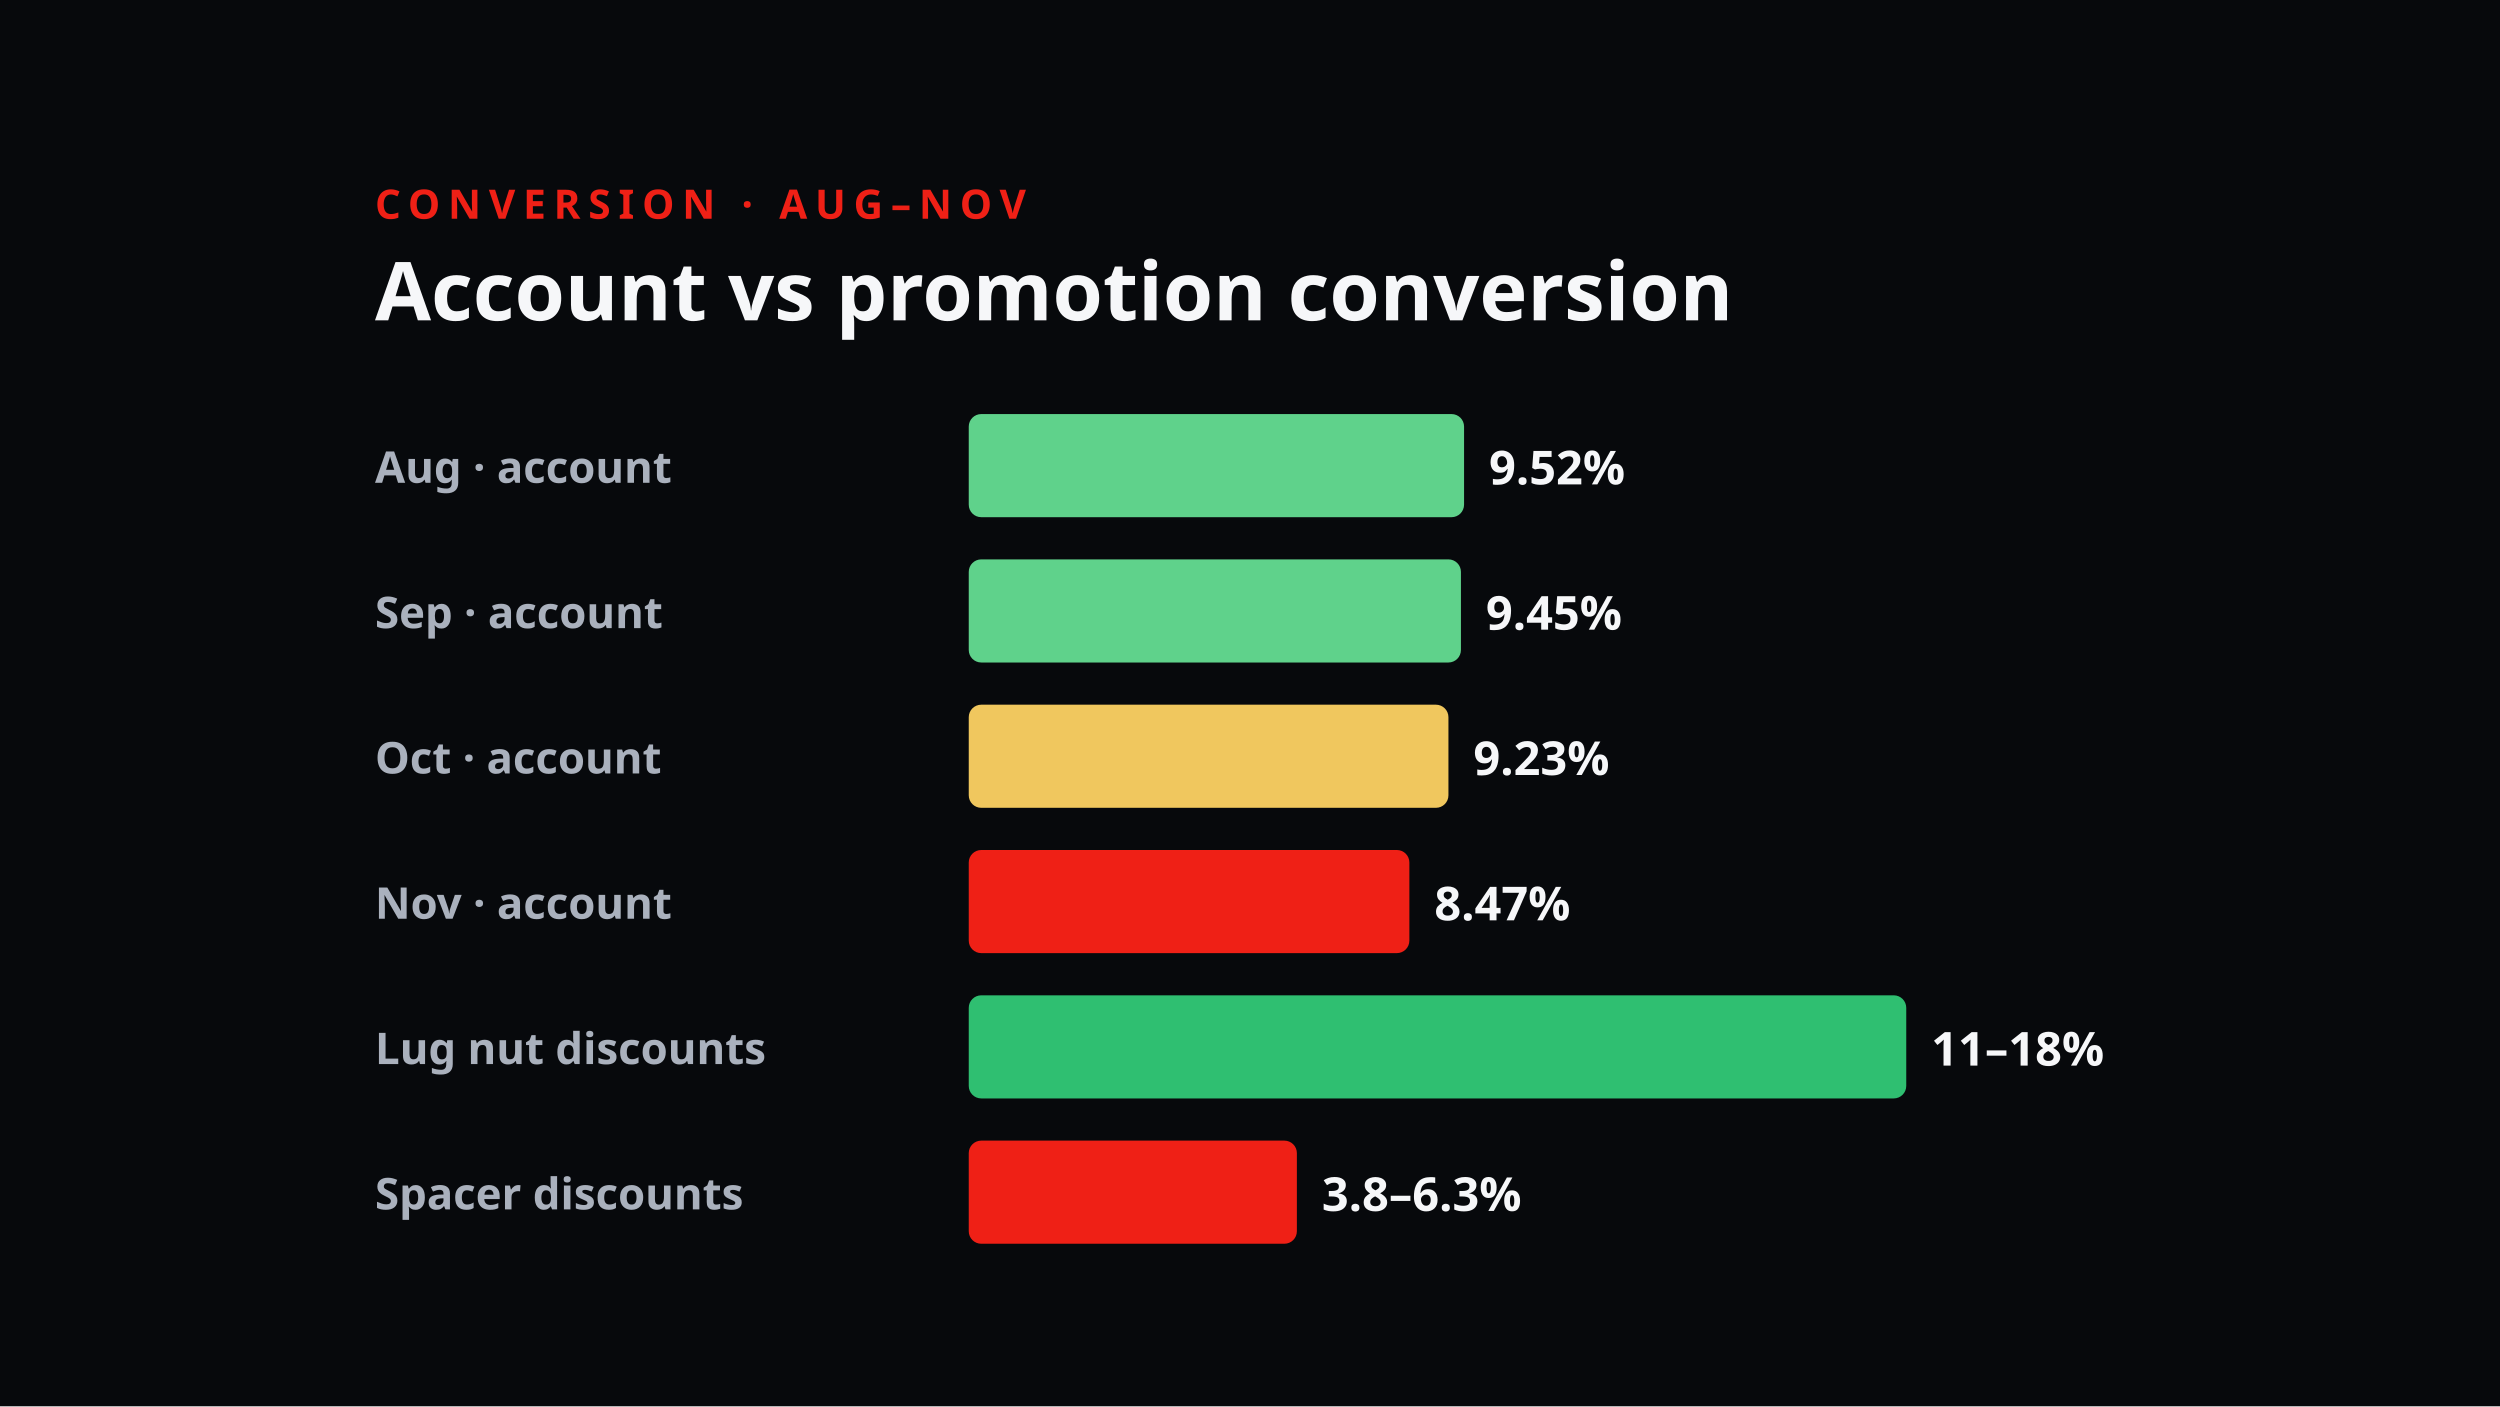
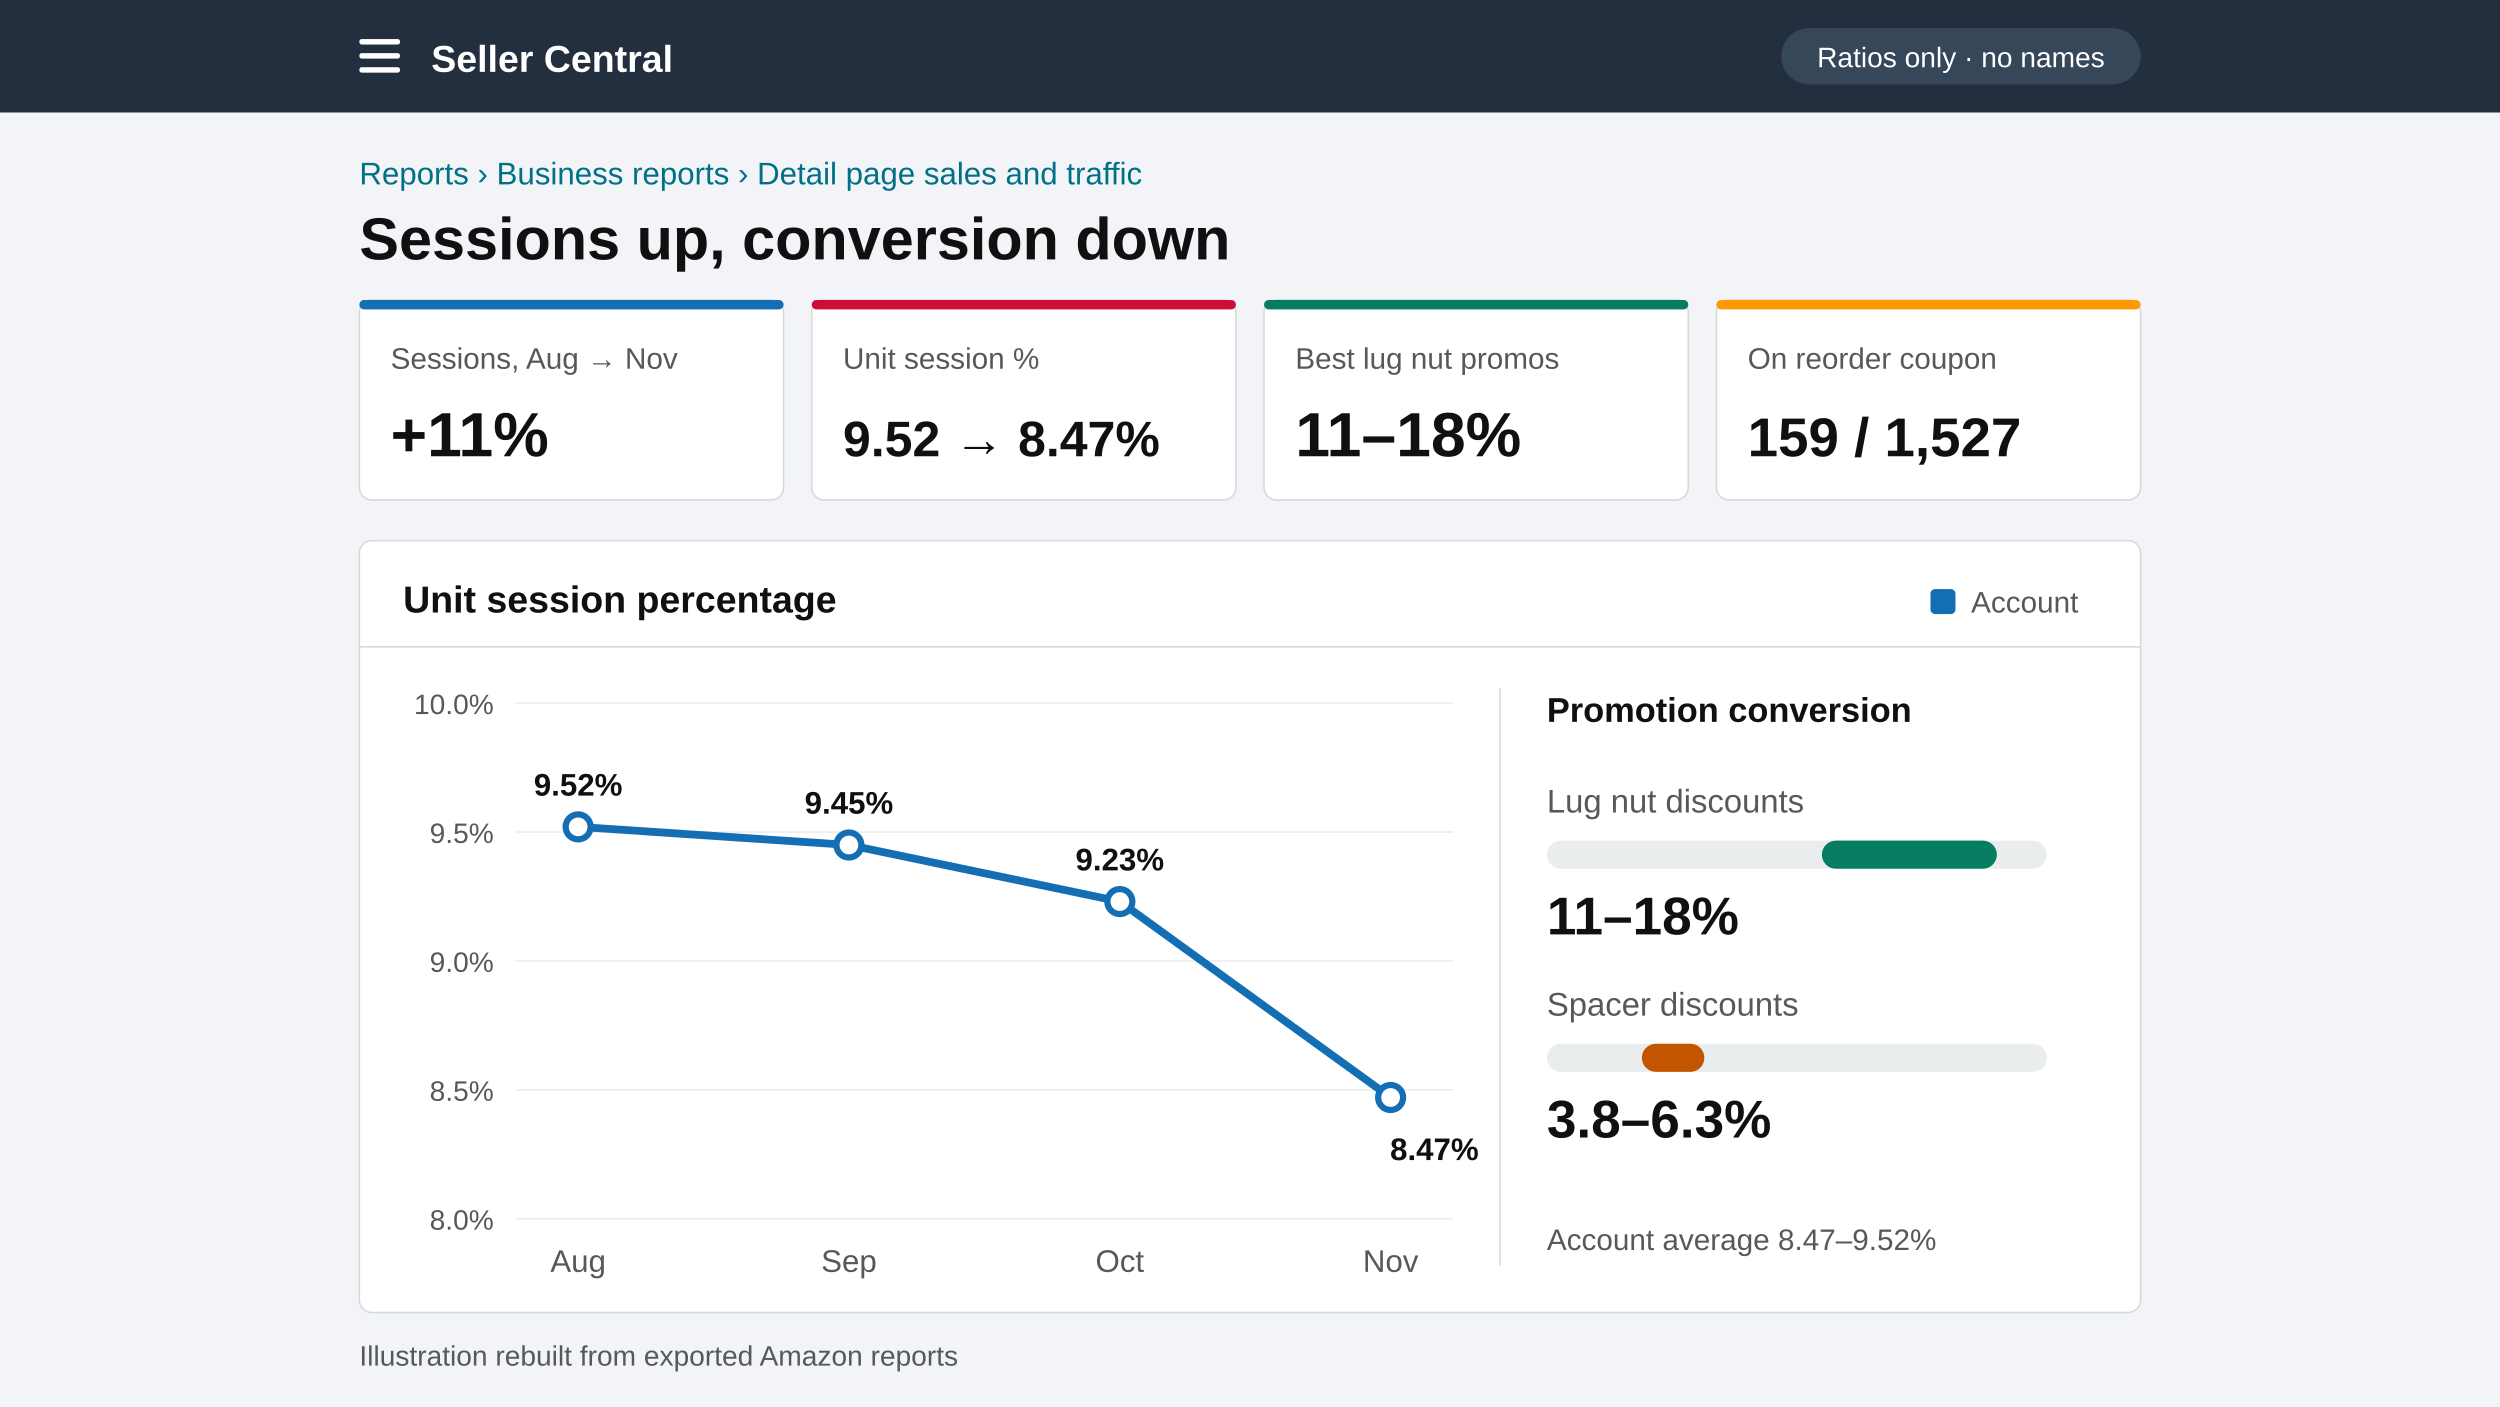
- <svg xmlns="http://www.w3.org/2000/svg" viewBox="0 0 1600 900" width="1600" height="900" role="img" aria-label="Account conversion by month and promotion conversion rates">
-   <rect width="1600" height="900" fill="#07090c" />
-   <text x="240" y="140" fill="#ef2016" font-family="system-ui,sans-serif" font-size="26" font-weight="800" letter-spacing="5">CONVERSION · AUG–NOV</text>
-   <text x="240" y="205" fill="#f6f7f9" font-family="system-ui,sans-serif" font-size="52" font-weight="800">Account vs promotion conversion</text>
-   <text x="240" y="309" fill="#aab1bd" font-family="system-ui,sans-serif" font-size="28" font-weight="700">Aug · account</text>
-   <rect x="620" y="265" width="317" height="66" rx="8" fill="#5fd28b" />
-   <text x="953" y="310" fill="#f6f7f9" font-family="system-ui,sans-serif" font-size="30" font-weight="800">9.52%</text>
-   <text x="240" y="402" fill="#aab1bd" font-family="system-ui,sans-serif" font-size="28" font-weight="700">Sep · account</text>
-   <rect x="620" y="358" width="315" height="66" rx="8" fill="#5fd28b" />
-   <text x="951" y="403" fill="#f6f7f9" font-family="system-ui,sans-serif" font-size="30" font-weight="800">9.45%</text>
-   <text x="240" y="495" fill="#aab1bd" font-family="system-ui,sans-serif" font-size="28" font-weight="700">Oct · account</text>
-   <rect x="620" y="451" width="307" height="66" rx="8" fill="#f0c75e" />
-   <text x="943" y="496" fill="#f6f7f9" font-family="system-ui,sans-serif" font-size="30" font-weight="800">9.23%</text>
-   <text x="240" y="588" fill="#aab1bd" font-family="system-ui,sans-serif" font-size="28" font-weight="700">Nov · account</text>
-   <rect x="620" y="544" width="282" height="66" rx="8" fill="#ef2016" />
-   <text x="918" y="589" fill="#f6f7f9" font-family="system-ui,sans-serif" font-size="30" font-weight="800">8.47%</text>
-   <text x="240" y="681" fill="#aab1bd" font-family="system-ui,sans-serif" font-size="28" font-weight="700">Lug nut discounts</text>
-   <rect x="620" y="637" width="600" height="66" rx="8" fill="#2fbf71" />
-   <text x="1236" y="682" fill="#f6f7f9" font-family="system-ui,sans-serif" font-size="30" font-weight="800">11–18%</text>
-   <text x="240" y="774" fill="#aab1bd" font-family="system-ui,sans-serif" font-size="28" font-weight="700">Spacer discounts</text>
-   <rect x="620" y="730" width="210" height="66" rx="8" fill="#ef2016" />
-   <text x="846" y="775" fill="#f6f7f9" font-family="system-ui,sans-serif" font-size="30" font-weight="800">3.8–6.3%</text>
+ <svg xmlns="http://www.w3.org/2000/svg" viewBox="0 0 1600 900" width="1600" height="900" role="img" aria-label="Seller Central style line chart of account conversion by month next to promotion conversion rates">
+   <rect width="1600" height="900" fill="#f2f4f8" />
+   <rect width="1600" height="72" fill="#232f3e" />
+   <rect x="230" y="25" width="26" height="3.5" rx="1.5" fill="#fff" />
+   <rect x="230" y="34" width="26" height="3.5" rx="1.5" fill="#fff" />
+   <rect x="230" y="43" width="26" height="3.5" rx="1.5" fill="#fff" />
+   <text x="276" y="46" font-family="'Amazon Ember',Arial,Helvetica,sans-serif" font-size="24" font-weight="700" fill="#fff" text-anchor="start">Seller Central</text>
+   <rect x="1140" y="18" width="230" height="36" rx="18" fill="#37475a" />
+   <text x="1255" y="43" font-family="'Amazon Ember',Arial,Helvetica,sans-serif" font-size="18" font-weight="400" fill="#fff" text-anchor="middle">Ratios only · no names</text>
+   <text x="230" y="118" font-family="'Amazon Ember',Arial,Helvetica,sans-serif" font-size="20" font-weight="400" fill="#007185" text-anchor="start">Reports  ›  Business reports  ›  Detail page sales and traffic</text>
+   <text x="230" y="166" font-family="'Amazon Ember',Arial,Helvetica,sans-serif" font-size="38" font-weight="700" fill="#0f1111" text-anchor="start">Sessions up, conversion down</text>
+   <rect x="230.0" y="192" width="271.5" height="128" rx="8" fill="#fff" stroke="#d5d9d9" />
+   <rect x="230.0" y="192" width="271.5" height="6" rx="3" fill="#146eb4" />
+   <text x="250.0" y="236" font-family="'Amazon Ember',Arial,Helvetica,sans-serif" font-size="19" font-weight="400" fill="#565959" text-anchor="start">Sessions, Aug → Nov</text>
+   <text x="250.0" y="292" font-family="'Amazon Ember',Arial,Helvetica,sans-serif" font-size="40" font-weight="700" fill="#0f1111" text-anchor="start">+11%</text>
+   <rect x="519.5" y="192" width="271.5" height="128" rx="8" fill="#fff" stroke="#d5d9d9" />
+   <rect x="519.5" y="192" width="271.5" height="6" rx="3" fill="#cc0c39" />
+   <text x="539.5" y="236" font-family="'Amazon Ember',Arial,Helvetica,sans-serif" font-size="19" font-weight="400" fill="#565959" text-anchor="start">Unit session %</text>
+   <text x="539.5" y="292" font-family="'Amazon Ember',Arial,Helvetica,sans-serif" font-size="32" font-weight="700" fill="#0f1111" text-anchor="start">9.52 → 8.47%</text>
+   <rect x="809.0" y="192" width="271.5" height="128" rx="8" fill="#fff" stroke="#d5d9d9" />
+   <rect x="809.0" y="192" width="271.5" height="6" rx="3" fill="#067d62" />
+   <text x="829.0" y="236" font-family="'Amazon Ember',Arial,Helvetica,sans-serif" font-size="19" font-weight="400" fill="#565959" text-anchor="start">Best lug nut promos</text>
+   <text x="829.0" y="292" font-family="'Amazon Ember',Arial,Helvetica,sans-serif" font-size="40" font-weight="700" fill="#0f1111" text-anchor="start">11–18%</text>
+   <rect x="1098.5" y="192" width="271.5" height="128" rx="8" fill="#fff" stroke="#d5d9d9" />
+   <rect x="1098.5" y="192" width="271.5" height="6" rx="3" fill="#ff9900" />
+   <text x="1118.5" y="236" font-family="'Amazon Ember',Arial,Helvetica,sans-serif" font-size="19" font-weight="400" fill="#565959" text-anchor="start">On reorder coupon</text>
+   <text x="1118.5" y="292" font-family="'Amazon Ember',Arial,Helvetica,sans-serif" font-size="35" font-weight="700" fill="#0f1111" text-anchor="start">159 / 1,527</text>
+   <rect x="230" y="346" width="1140" height="494" rx="8" fill="#fff" stroke="#d5d9d9" />
+   <text x="258" y="392" font-family="'Amazon Ember',Arial,Helvetica,sans-serif" font-size="24" font-weight="700" fill="#0f1111" text-anchor="start">Unit session percentage</text>
+   <text x="1261.5" y="392" font-family="'Amazon Ember',Arial,Helvetica,sans-serif" font-size="19" font-weight="400" fill="#565959" text-anchor="start">Account</text>
+   <rect x="1235.5" y="377" width="16" height="16" rx="3" fill="#146eb4" />
+   <line x1="230" y1="414" x2="1370" y2="414" stroke="#d5d9d9" />
+   <line x1="330" y1="780.0" x2="930" y2="780.0" stroke="#eaeded" />
+   <text x="316" y="787.0" font-family="'Amazon Ember',Arial,Helvetica,sans-serif" font-size="18" font-weight="400" fill="#565959" text-anchor="end">8.0%</text>
+   <line x1="330" y1="697.5" x2="930" y2="697.5" stroke="#eaeded" />
+   <text x="316" y="704.5" font-family="'Amazon Ember',Arial,Helvetica,sans-serif" font-size="18" font-weight="400" fill="#565959" text-anchor="end">8.5%</text>
+   <line x1="330" y1="615.0" x2="930" y2="615.0" stroke="#eaeded" />
+   <text x="316" y="622.0" font-family="'Amazon Ember',Arial,Helvetica,sans-serif" font-size="18" font-weight="400" fill="#565959" text-anchor="end">9.0%</text>
+   <line x1="330" y1="532.5" x2="930" y2="532.5" stroke="#eaeded" />
+   <text x="316" y="539.5" font-family="'Amazon Ember',Arial,Helvetica,sans-serif" font-size="18" font-weight="400" fill="#565959" text-anchor="end">9.5%</text>
+   <line x1="330" y1="450.0" x2="930" y2="450.0" stroke="#eaeded" />
+   <text x="316" y="457.0" font-family="'Amazon Ember',Arial,Helvetica,sans-serif" font-size="18" font-weight="400" fill="#565959" text-anchor="end">10.0%</text>
+   <polyline points="370.0,529.2 543.3,540.8 716.7,577.0 890.0,702.4" fill="none" stroke="#146eb4" stroke-width="5" stroke-linejoin="round" />
+   <circle cx="370.0" cy="529.2" r="8" fill="#fff" stroke="#146eb4" stroke-width="4" />
+   <text x="370.0" y="509.2" font-family="'Amazon Ember',Arial,Helvetica,sans-serif" font-size="20" font-weight="700" fill="#0f1111" text-anchor="middle">9.52%</text>
+   <text x="370.0" y="814" font-family="'Amazon Ember',Arial,Helvetica,sans-serif" font-size="20" font-weight="400" fill="#565959" text-anchor="middle">Aug</text>
+   <circle cx="543.3" cy="540.8" r="8" fill="#fff" stroke="#146eb4" stroke-width="4" />
+   <text x="543.333" y="520.75" font-family="'Amazon Ember',Arial,Helvetica,sans-serif" font-size="20" font-weight="700" fill="#0f1111" text-anchor="middle">9.45%</text>
+   <text x="543.333" y="814" font-family="'Amazon Ember',Arial,Helvetica,sans-serif" font-size="20" font-weight="400" fill="#565959" text-anchor="middle">Sep</text>
+   <circle cx="716.7" cy="577.0" r="8" fill="#fff" stroke="#146eb4" stroke-width="4" />
+   <text x="716.667" y="557.05" font-family="'Amazon Ember',Arial,Helvetica,sans-serif" font-size="20" font-weight="700" fill="#0f1111" text-anchor="middle">9.23%</text>
+   <text x="716.667" y="814" font-family="'Amazon Ember',Arial,Helvetica,sans-serif" font-size="20" font-weight="400" fill="#565959" text-anchor="middle">Oct</text>
+   <circle cx="890.0" cy="702.4" r="8" fill="#fff" stroke="#146eb4" stroke-width="4" />
+   <text x="918.0" y="742.45" font-family="'Amazon Ember',Arial,Helvetica,sans-serif" font-size="20" font-weight="700" fill="#0f1111" text-anchor="middle">8.47%</text>
+   <text x="890.0" y="814" font-family="'Amazon Ember',Arial,Helvetica,sans-serif" font-size="20" font-weight="400" fill="#565959" text-anchor="middle">Nov</text>
+   <line x1="960" y1="440" x2="960" y2="810" stroke="#d5d9d9" />
+   <text x="990" y="462" font-family="'Amazon Ember',Arial,Helvetica,sans-serif" font-size="22" font-weight="700" fill="#0f1111" text-anchor="start">Promotion conversion</text>
+   <text x="990" y="520" font-family="'Amazon Ember',Arial,Helvetica,sans-serif" font-size="21" font-weight="400" fill="#565959" text-anchor="start">Lug nut discounts</text>
+   <rect x="990" y="538" width="320" height="18" rx="9" fill="#eaeded" />
+   <rect x="1166.0" y="538" width="112.0" height="18" rx="9" fill="#067d62" />
+   <text x="990" y="598" font-family="'Amazon Ember',Arial,Helvetica,sans-serif" font-size="34" font-weight="700" fill="#0f1111" text-anchor="start">11–18%</text>
+   <text x="990" y="650" font-family="'Amazon Ember',Arial,Helvetica,sans-serif" font-size="21" font-weight="400" fill="#565959" text-anchor="start">Spacer discounts</text>
+   <rect x="990" y="668" width="320" height="18" rx="9" fill="#eaeded" />
+   <rect x="1050.8" y="668" width="40.0" height="18" rx="9" fill="#c45500" />
+   <text x="990" y="728" font-family="'Amazon Ember',Arial,Helvetica,sans-serif" font-size="34" font-weight="700" fill="#0f1111" text-anchor="start">3.8–6.3%</text>
+   <text x="990" y="800" font-family="'Amazon Ember',Arial,Helvetica,sans-serif" font-size="19" font-weight="400" fill="#565959" text-anchor="start">Account average 8.47–9.52%</text>
+   <text x="230" y="874" font-family="'Amazon Ember',Arial,Helvetica,sans-serif" font-size="18" font-weight="400" fill="#565959" text-anchor="start">Illustration rebuilt from exported Amazon reports</text>
</svg>
